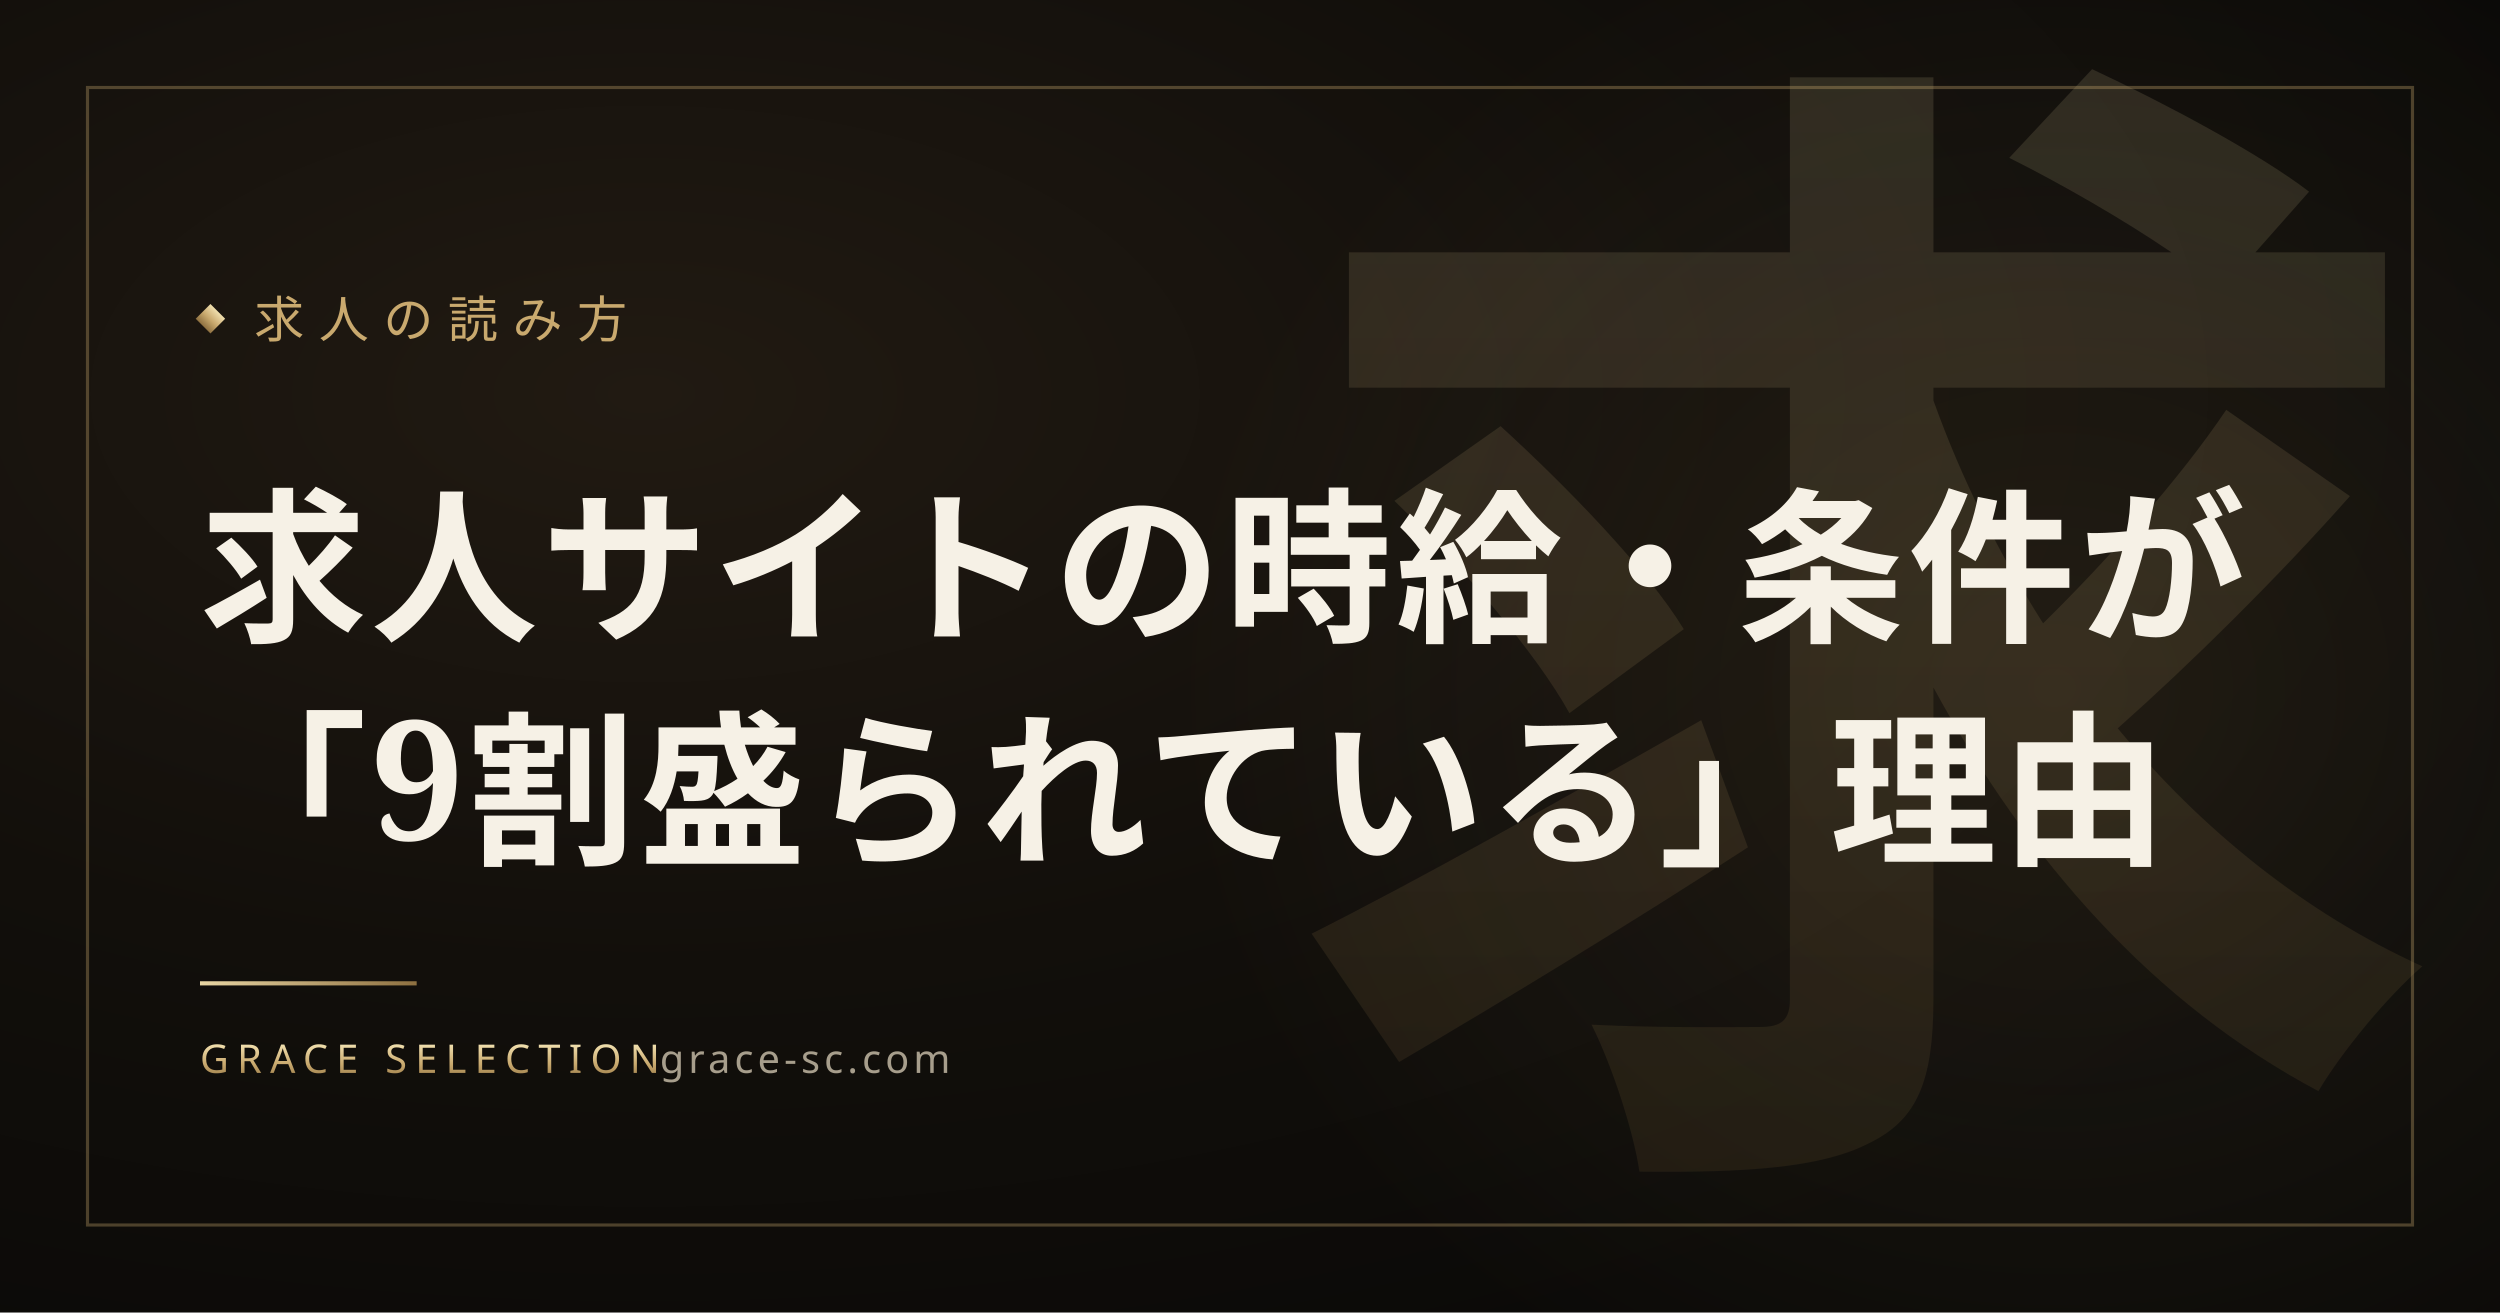
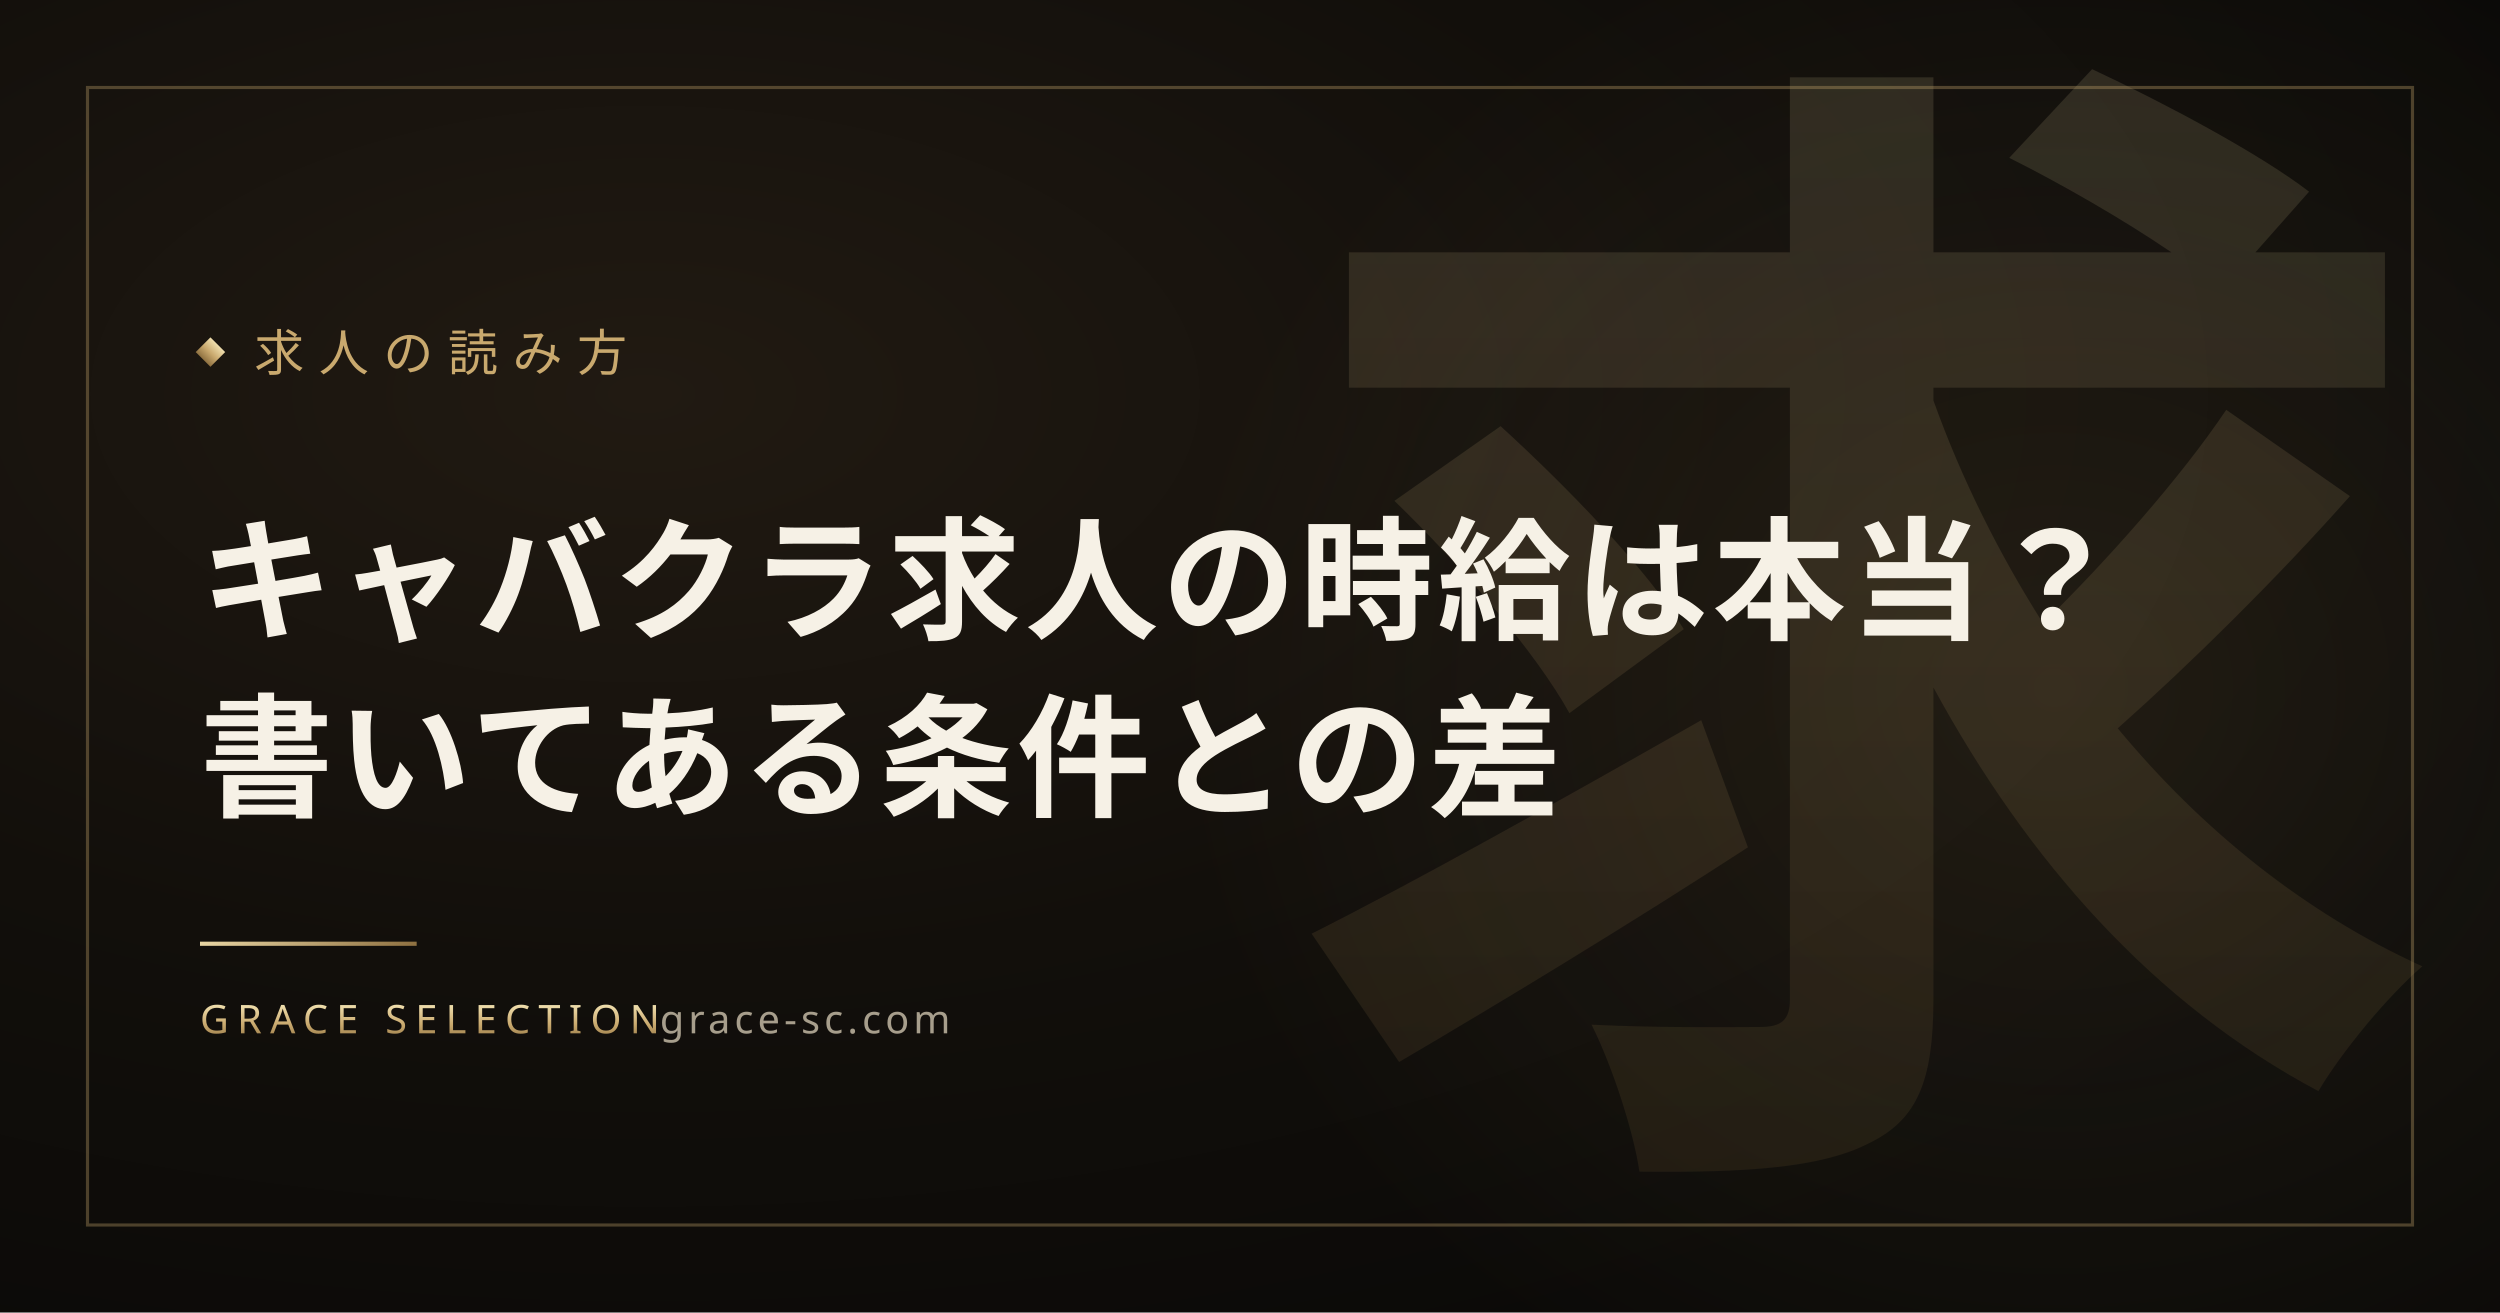
<svg xmlns="http://www.w3.org/2000/svg" viewBox="0 0 1200 630" width="1200" height="630" preserveAspectRatio="xMidYMid slice">
  <defs>
    <radialGradient id="warm" cx="26%" cy="30%" r="80%">
      <stop offset="0%" stop-color="#211A12" />
      <stop offset="55%" stop-color="#120F0B" />
      <stop offset="100%" stop-color="#0B0A08" />
    </radialGradient>
    <radialGradient id="lift" cx="50%" cy="50%" r="50%">
      <stop offset="0%" stop-color="#C9A96E" stop-opacity="0.10" />
      <stop offset="100%" stop-color="#C9A96E" stop-opacity="0" />
    </radialGradient>
    <linearGradient id="foil" x1="0" y1="0" x2="0" y2="1">
      <stop offset="0%" stop-color="#F0DFAE" />
      <stop offset="52%" stop-color="#C9A96E" />
      <stop offset="100%" stop-color="#8E7040" />
    </linearGradient>
    <linearGradient id="foilrule" x1="0" y1="0" x2="1" y2="0">
      <stop offset="0%" stop-color="#E8D5A3" />
      <stop offset="100%" stop-color="#8E7040" />
    </linearGradient>
  </defs>
  <rect width="1200" height="630" fill="url(#warm)" />
  <ellipse cx="985" cy="330" rx="420" ry="380" fill="url(#lift)" />
  <text x="1175" y="512" text-anchor="end" font-family="'Noto Serif JP','Hiragino Mincho ProN','Yu Mincho','BIZ UDPMincho',serif" font-size="560" font-weight="600" fill="url(#foil)" opacity="0.13">求</text>
  <rect x="42" y="42" width="1116" height="546" fill="none" stroke="#C9A96E" stroke-opacity="0.34" stroke-width="1.5" />
-   <rect x="96" y="148" width="10" height="10" transform="rotate(45 101 153)" fill="url(#foil)" />
-   <text x="122" y="162" font-family="'Noto Sans JP','Hiragino Sans','Yu Gothic','Meiryo',sans-serif" font-size="24" letter-spacing="7" font-weight="500" fill="#C9A96E">求人の読み方</text>
-   <text x="96" y="302" font-family="'Noto Serif JP','Hiragino Mincho ProN','Yu Mincho','BIZ UDPMincho',serif" font-size="80" font-weight="600" fill="#F6F1E6" letter-spacing="2">求人サイトの時給・条件が</text>
-   <text x="96" y="409" font-family="'Noto Serif JP','Hiragino Mincho ProN','Yu Mincho','BIZ UDPMincho',serif" font-size="80" font-weight="600" fill="#F6F1E6" letter-spacing="2">「9割盛られている」理由</text>
-   <rect x="96" y="471" width="104" height="2" fill="url(#foilrule)" />
-   <text x="96" y="515" font-family="'Noto Sans JP','Hiragino Sans','Yu Gothic','Meiryo',sans-serif" font-size="19" letter-spacing="4" font-weight="500" fill="url(#foil)">GRACE SELECTION<tspan fill="#A79E8C" letter-spacing="2" font-weight="400">　grace-sc.com</tspan>
+   <rect x="96" y="164" width="10" height="10" transform="rotate(45 101 169)" fill="url(#foil)" />
+   <text x="122" y="178" font-family="'Noto Sans JP','Hiragino Sans','Yu Gothic','Meiryo',sans-serif" font-size="24" letter-spacing="7" font-weight="500" fill="#C9A96E">求人の読み方</text>
+   <text x="96" y="302" font-family="'Noto Serif JP','Hiragino Mincho ProN','Yu Mincho','BIZ UDPMincho',serif" font-size="64" font-weight="600" fill="#F6F1E6" letter-spacing="2">キャバクラ求人の時給は本当？</text>
+   <text x="96" y="387" font-family="'Noto Serif JP','Hiragino Mincho ProN','Yu Mincho','BIZ UDPMincho',serif" font-size="64" font-weight="600" fill="#F6F1E6" letter-spacing="2">書いてある条件との差</text>
+   <rect x="96" y="452" width="104" height="2" fill="url(#foilrule)" />
+   <text x="96" y="496" font-family="'Noto Sans JP','Hiragino Sans','Yu Gothic','Meiryo',sans-serif" font-size="19" letter-spacing="4" font-weight="500" fill="url(#foil)">GRACE SELECTION<tspan fill="#A79E8C" letter-spacing="2" font-weight="400">　grace-sc.com</tspan>
  </text>
</svg>
